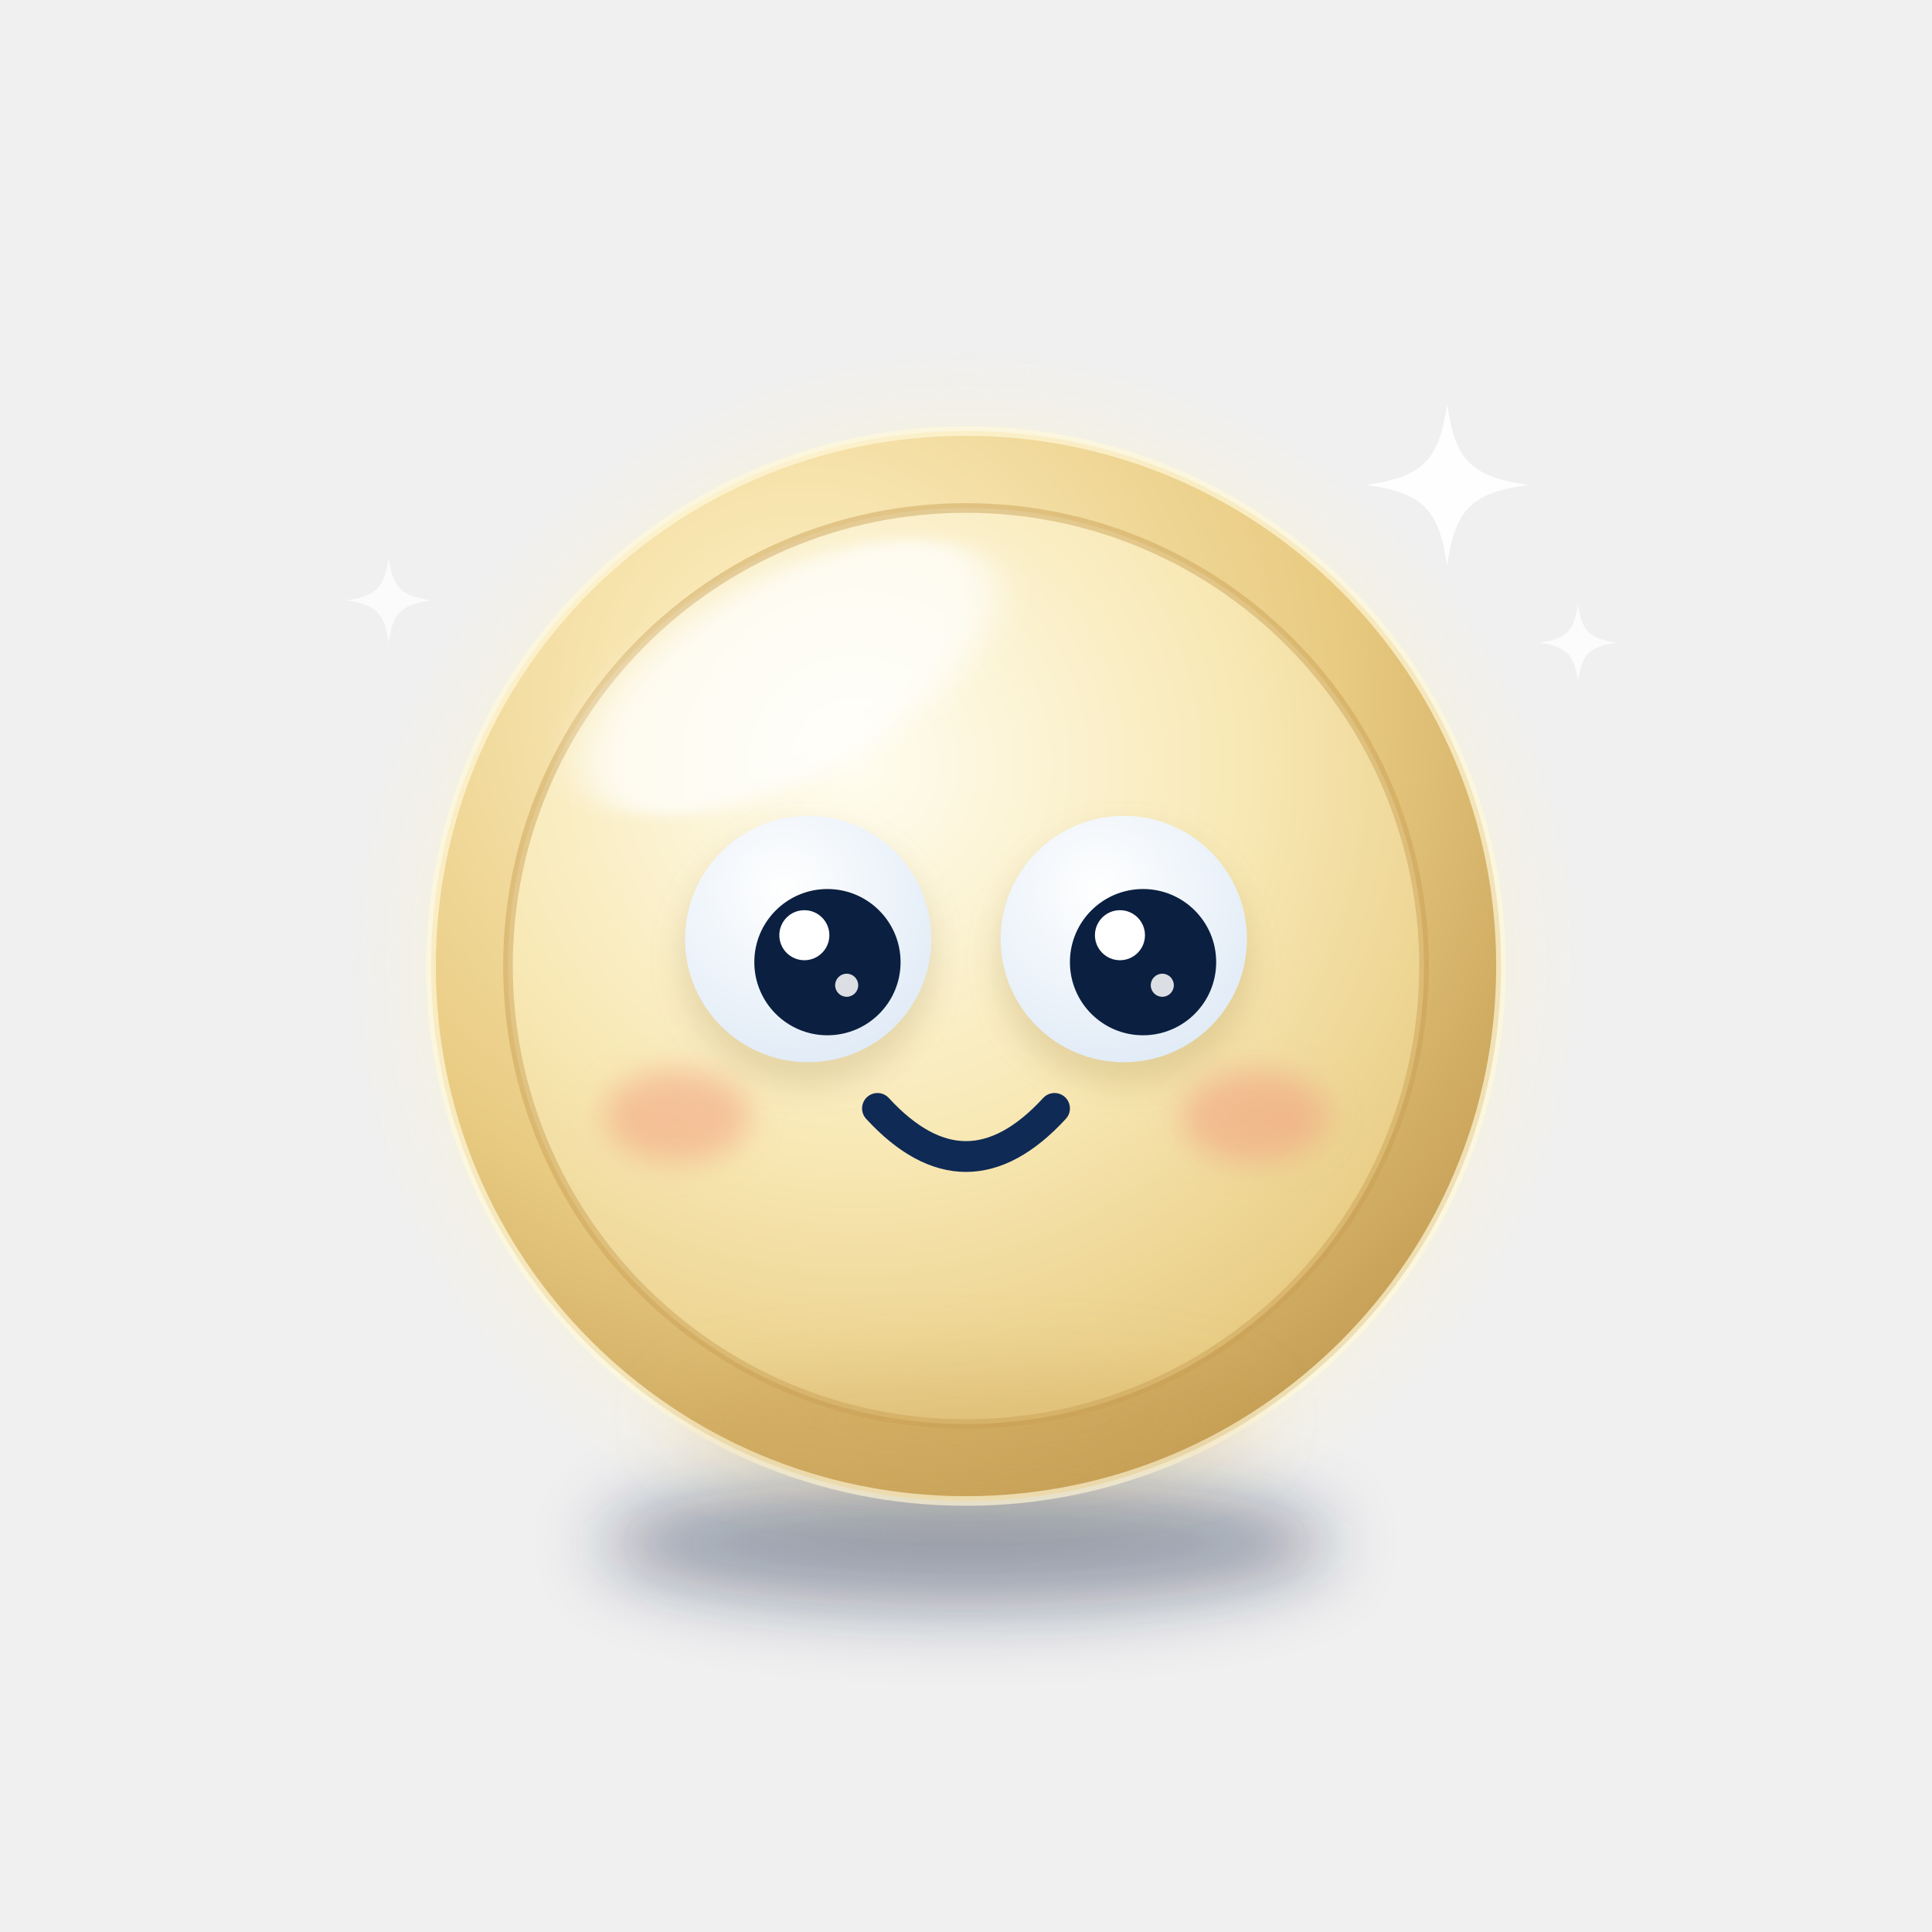
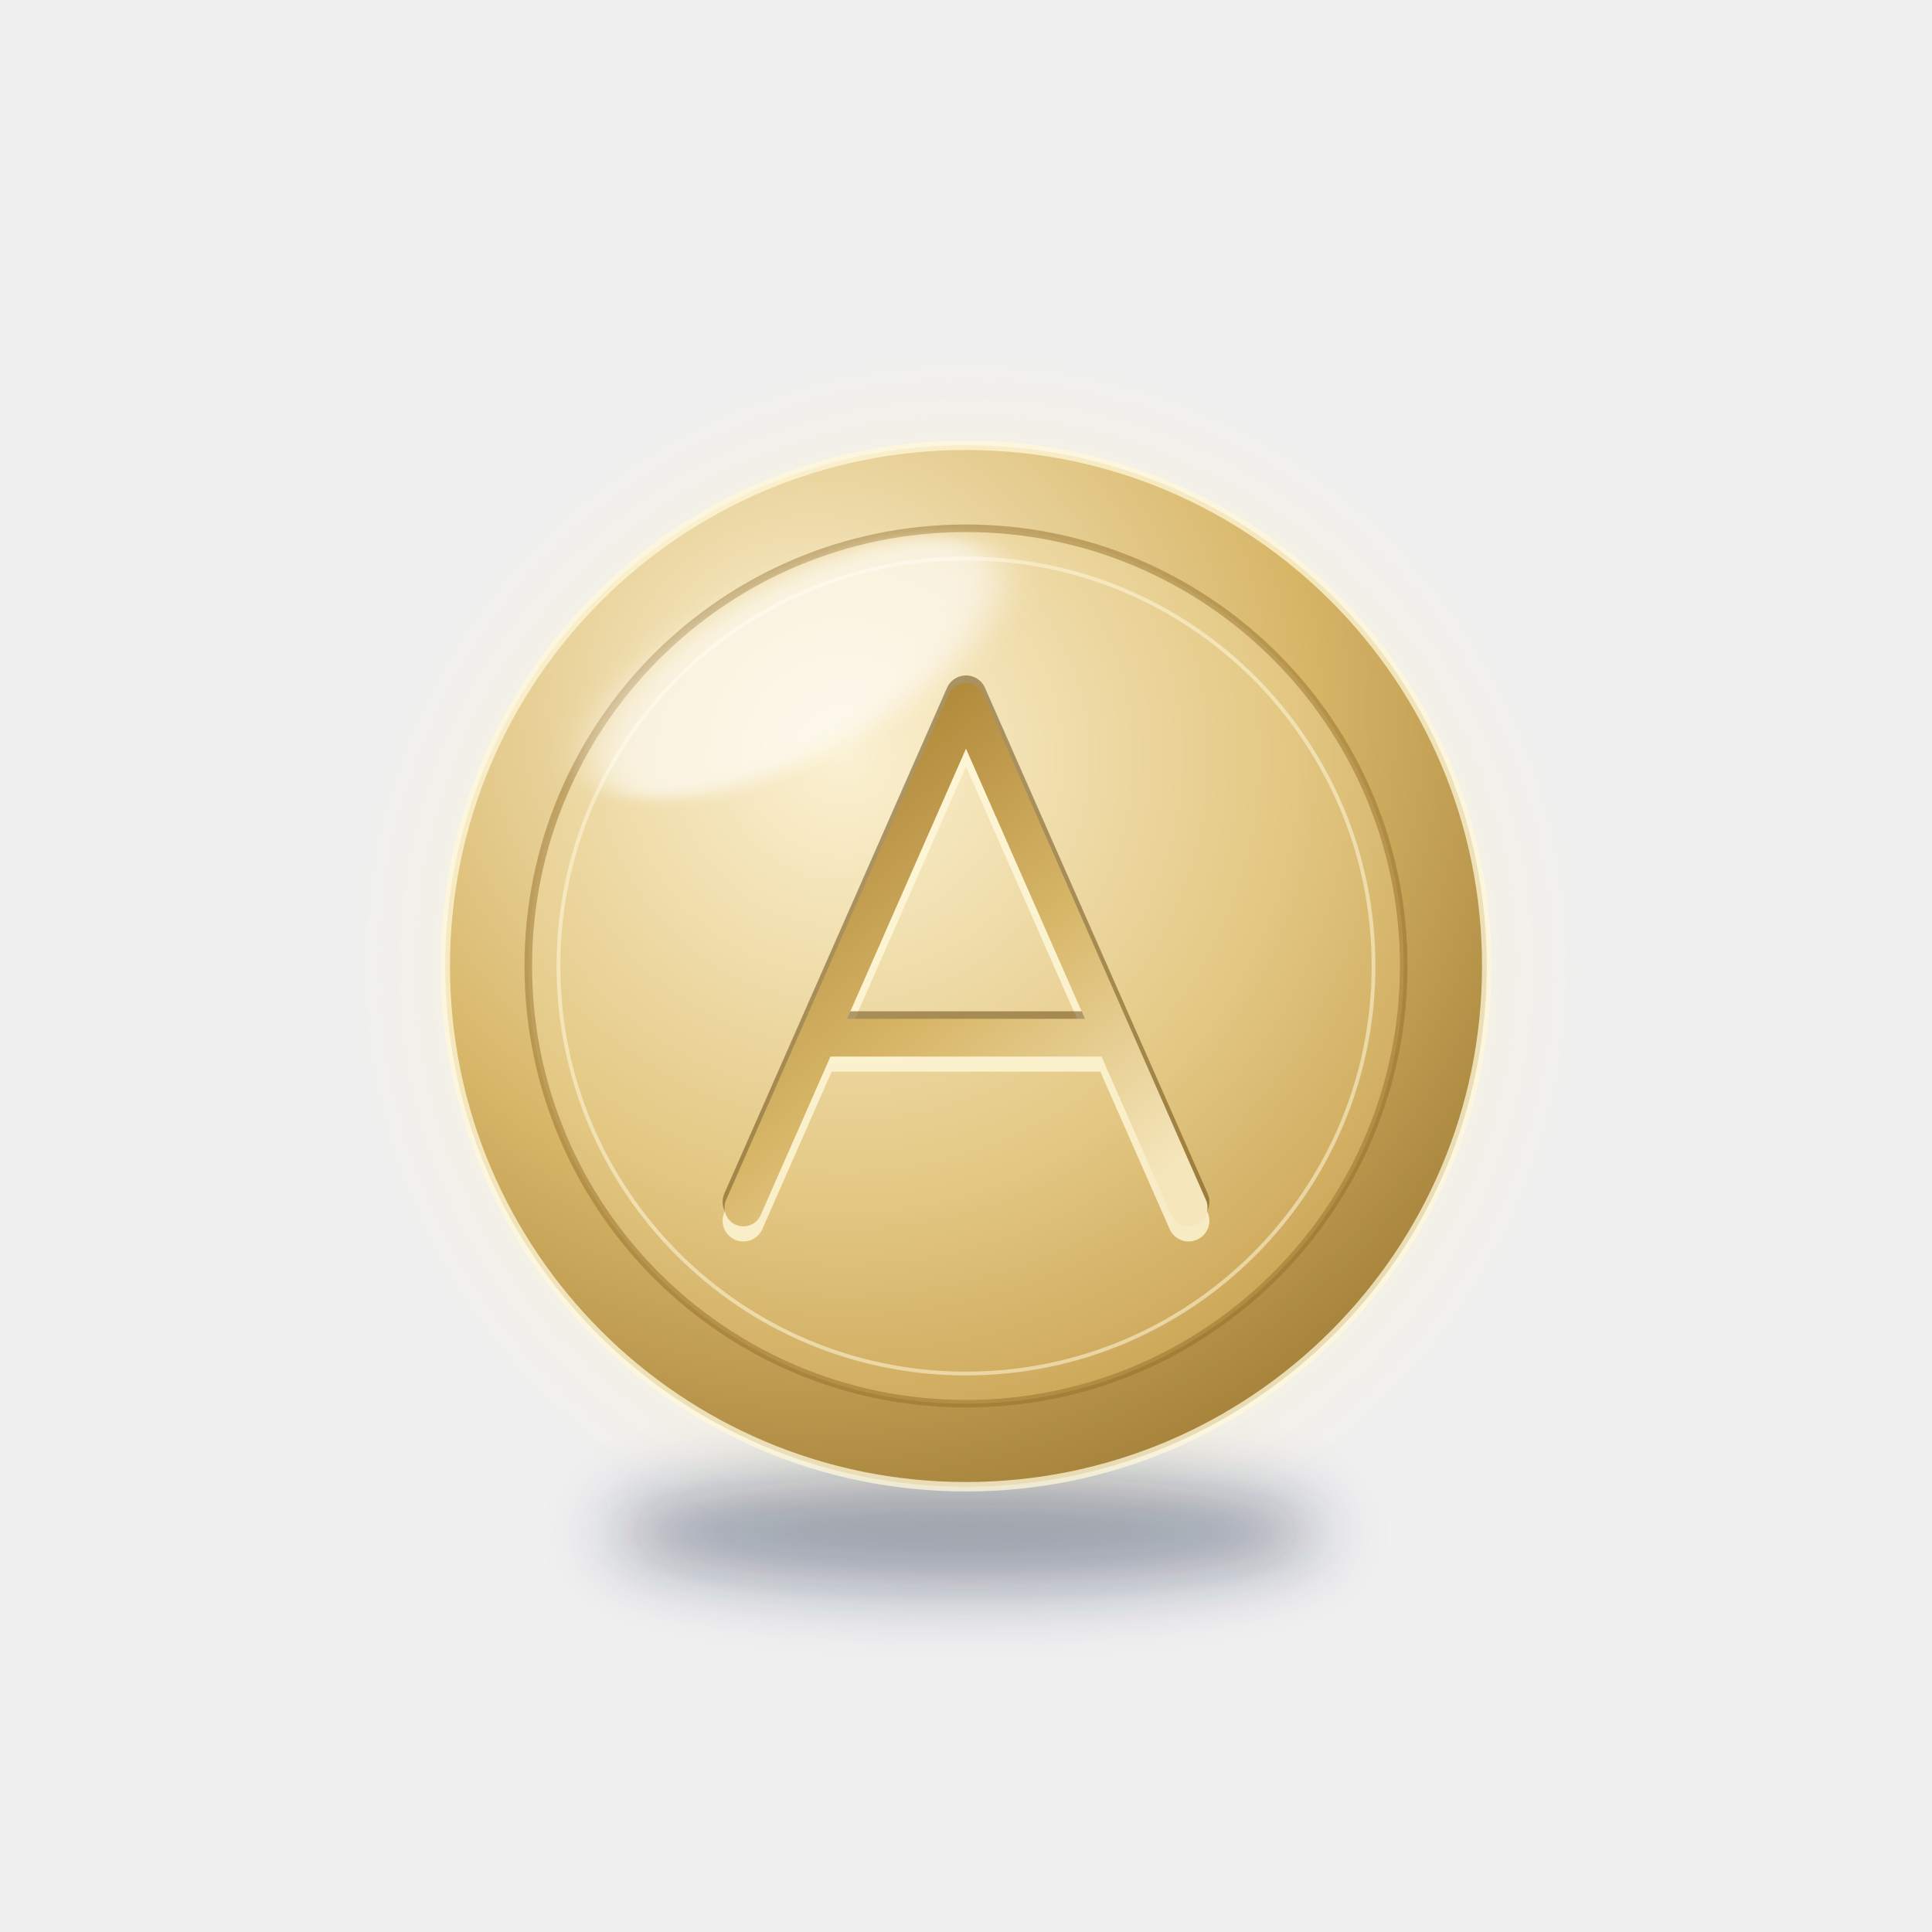
<svg xmlns="http://www.w3.org/2000/svg" width="1024" height="1024" viewBox="0 0 1024 1024">
  <defs>
    <linearGradient id="bg" x1="0.25" y1="0" x2="0.75" y2="1">
      <stop offset="0" stop-color="#CFE7FC" />
      <stop offset="0.38" stop-color="#7DB8F0" />
      <stop offset="0.75" stop-color="#2C5A96" />
      <stop offset="1" stop-color="#0B1F40" />
    </linearGradient>
-     <radialGradient id="bgGlow" cx="0.5" cy="0.38" r="0.55">
-       <stop offset="0" stop-color="#FFFFFF" stop-opacity="0.75" />
+     <radialGradient id="bgGlow" cx="0.5" cy="0.36" r="0.55">
+       <stop offset="0" stop-color="#FFFFFF" stop-opacity="0.7" />
      <stop offset="1" stop-color="#FFFFFF" stop-opacity="0" />
    </radialGradient>
-     <radialGradient id="rim" cx="0.35" cy="0.25" r="0.9">
-       <stop offset="0" stop-color="#FFF3C9" />
-       <stop offset="0.55" stop-color="#E9CB82" />
-       <stop offset="1" stop-color="#B98F45" />
+     <linearGradient id="gold" x1="0.15" y1="0" x2="0.85" y2="1">
+       <stop offset="0" stop-color="#F5E6BC" />
+       <stop offset="0.5" stop-color="#D8B769" />
+       <stop offset="1" stop-color="#A67C2E" />
+     </linearGradient>
+     <linearGradient id="goldRev" x1="0.15" y1="0" x2="0.85" y2="1">
+       <stop offset="0" stop-color="#A67C2E" />
+       <stop offset="0.55" stop-color="#D8B769" />
+       <stop offset="1" stop-color="#F5E6BC" />
+     </linearGradient>
+     <radialGradient id="rim" cx="0.35" cy="0.25" r="0.95">
+       <stop offset="0" stop-color="#FBF1D2" />
+       <stop offset="0.5" stop-color="#D8B769" />
+       <stop offset="1" stop-color="#8F6A25" />
    </radialGradient>
-     <radialGradient id="face" cx="0.38" cy="0.28" r="0.85">
-       <stop offset="0" stop-color="#FFFDF0" />
-       <stop offset="0.5" stop-color="#F8E8B4" />
-       <stop offset="1" stop-color="#E3C375" />
+     <radialGradient id="face" cx="0.36" cy="0.26" r="0.9">
+       <stop offset="0" stop-color="#FBF1D2" />
+       <stop offset="0.55" stop-color="#E4C985" />
+       <stop offset="1" stop-color="#C39A48" />
+     </radialGradient>
+     <radialGradient id="sun" cx="0.4" cy="0.3" r="0.85">
+       <stop offset="0" stop-color="#FFF8DD" />
+       <stop offset="0.55" stop-color="#F5E6BC" />
+       <stop offset="1" stop-color="#D8B769" />
    </radialGradient>
    <radialGradient id="halo" cx="0.5" cy="0.5" r="0.5">
-       <stop offset="0.45" stop-color="#FFF1BF" stop-opacity="0.9" />
+       <stop offset="0.3" stop-color="#FFF1BF" stop-opacity="0.85" />
      <stop offset="1" stop-color="#FFF1BF" stop-opacity="0" />
    </radialGradient>
-     <radialGradient id="eye" cx="0.4" cy="0.3" r="0.85">
-       <stop offset="0" stop-color="#FFFFFF" />
-       <stop offset="1" stop-color="#DCE8F5" />
-     </radialGradient>
+     <linearGradient id="glass" x1="0" y1="0" x2="0" y2="1">
+       <stop offset="0" stop-color="#FFFFFF" stop-opacity="0.8" />
+       <stop offset="1" stop-color="#DCEBFA" stop-opacity="0.22" />
+     </linearGradient>
+     <linearGradient id="glassEdge" x1="0" y1="0" x2="0" y2="1">
+       <stop offset="0" stop-color="#FFFFFF" stop-opacity="0.95" />
+       <stop offset="1" stop-color="#FFFFFF" stop-opacity="0.2" />
+     </linearGradient>
    <filter id="blur18" x="-60%" y="-300%" width="220%" height="700%">
      <feGaussianBlur stdDeviation="18" />
-     </filter>
-     <filter id="blur40" x="-50%" y="-50%" width="200%" height="200%">
-       <feGaussianBlur stdDeviation="40" />
    </filter>
    <filter id="blur8" x="-60%" y="-300%" width="220%" height="700%">
      <feGaussianBlur stdDeviation="8" />
    </filter>
+     <filter id="blur4" x="-20%" y="-20%" width="140%" height="140%">
+       <feGaussianBlur stdDeviation="4" />
+     </filter>
  </defs>
-   <g transform="translate(512 512) scale(1.02)">
+   <g transform="translate(512 512) scale(1.0)">
    <g>
-       <circle r="320" fill="url(#halo)" />
-       <ellipse cx="0" cy="300" rx="190" ry="34" fill="#0B1F40" opacity="0.38" filter="url(#blur18)" />
-       <circle r="278" fill="url(#rim)" />
-       <circle r="278" fill="none" stroke="#FFF8DA" stroke-opacity="0.7" stroke-width="5" />
-       <circle r="238" fill="url(#face)" />
-       <circle r="238" fill="none" stroke="#C99F52" stroke-opacity="0.45" stroke-width="5" />
-       <ellipse cx="-92" cy="-150" rx="118" ry="52" transform="rotate(-28 -92 -150)" fill="#FFFFFF" opacity="0.7" filter="url(#blur8)" />
-       <ellipse cx="0" cy="236" rx="150" ry="26" fill="#C99F52" opacity="0.28" filter="url(#blur18)" />
-       <circle cx="-82" cy="-12" r="66" fill="#8A6A2A" opacity="0.18" filter="url(#blur8)" transform="translate(0 8)" />
-       <circle cx="82" cy="-12" r="66" fill="#8A6A2A" opacity="0.18" filter="url(#blur8)" transform="translate(0 8)" />
-       <circle cx="-82" cy="-14" r="64" fill="url(#eye)" />
-       <circle cx="82" cy="-14" r="64" fill="url(#eye)" />
-       <circle cx="-72" cy="-2" r="38" fill="#0B1F40" />
-       <circle cx="92" cy="-2" r="38" fill="#0B1F40" />
-       <circle cx="-84" cy="-16" r="13" fill="#FFFFFF" />
-       <circle cx="80" cy="-16" r="13" fill="#FFFFFF" />
-       <circle cx="-62" cy="10" r="6" fill="#FFFFFF" opacity="0.85" />
-       <circle cx="102" cy="10" r="6" fill="#FFFFFF" opacity="0.85" />
-       <ellipse cx="-150" cy="78" rx="38" ry="24" fill="#F29A7C" opacity="0.5" filter="url(#blur8)" />
-       <ellipse cx="150" cy="78" rx="38" ry="24" fill="#F29A7C" opacity="0.5" filter="url(#blur8)" />
-       <path d="M-46 74 Q0 124 46 74" fill="none" stroke="#0F2A55" stroke-width="16" stroke-linecap="round" />
-       <path transform="translate(250 -250) scale(1.05)" d="M0 -40 C4 -12 12 -4 40 0 C12 4 4 12 0 40 C-4 12 -12 4 -40 0 C-12 -4 -4 -12 0 -40Z" fill="#FFFFFF" opacity="0.95" />
-       <path transform="translate(318 -168) scale(0.5)" d="M0 -40 C4 -12 12 -4 40 0 C12 4 4 12 0 40 C-4 12 -12 4 -40 0 C-12 -4 -4 -12 0 -40Z" fill="#FFFFFF" opacity="0.8" />
-       <path transform="translate(-300 -190) scale(0.55)" d="M0 -40 C4 -12 12 -4 40 0 C12 4 4 12 0 40 C-4 12 -12 4 -40 0 C-12 -4 -4 -12 0 -40Z" fill="#FFFFFF" opacity="0.75" />
+       <circle r="330" fill="url(#halo)" />
+       <ellipse cy="300" rx="190" ry="30" fill="#0B1F40" opacity="0.38" filter="url(#blur18)" />
+       <circle r="276" fill="url(#rim)" />
+       <circle r="276" fill="none" stroke="#FFF8DA" stroke-opacity="0.75" stroke-width="5" />
+       <circle r="232" fill="url(#face)" />
+       <circle r="232" fill="none" stroke="#8F6A25" stroke-opacity="0.45" stroke-width="4" />
+       <circle r="216" fill="none" stroke="#FFF8DA" stroke-opacity="0.55" stroke-width="2" />
+       <ellipse cx="-90" cy="-158" rx="120" ry="46" transform="rotate(-28 -90 -158)" fill="#FFFFFF" opacity="0.6" filter="url(#blur8)" />
+       <path d="M-118 128 L0 -140 L118 128 M-78.373 38 H78.373" transform="translate(0 7)" fill="none" stroke="#FFF8DA" stroke-opacity="0.8" stroke-width="22" stroke-linecap="round" stroke-linejoin="round" />
+       <path d="M-118 128 L0 -140 L118 128 M-78.373 38 H78.373" transform="translate(0 -3)" fill="none" stroke="#6E4E16" stroke-opacity="0.55" stroke-width="22" stroke-linecap="round" stroke-linejoin="round" />
+       <path d="M-118 128 L0 -140 L118 128 M-78.373 38 H78.373" fill="none" stroke="url(#goldRev)" stroke-width="20" stroke-linecap="round" stroke-linejoin="round" />
    </g>
  </g>
</svg>
